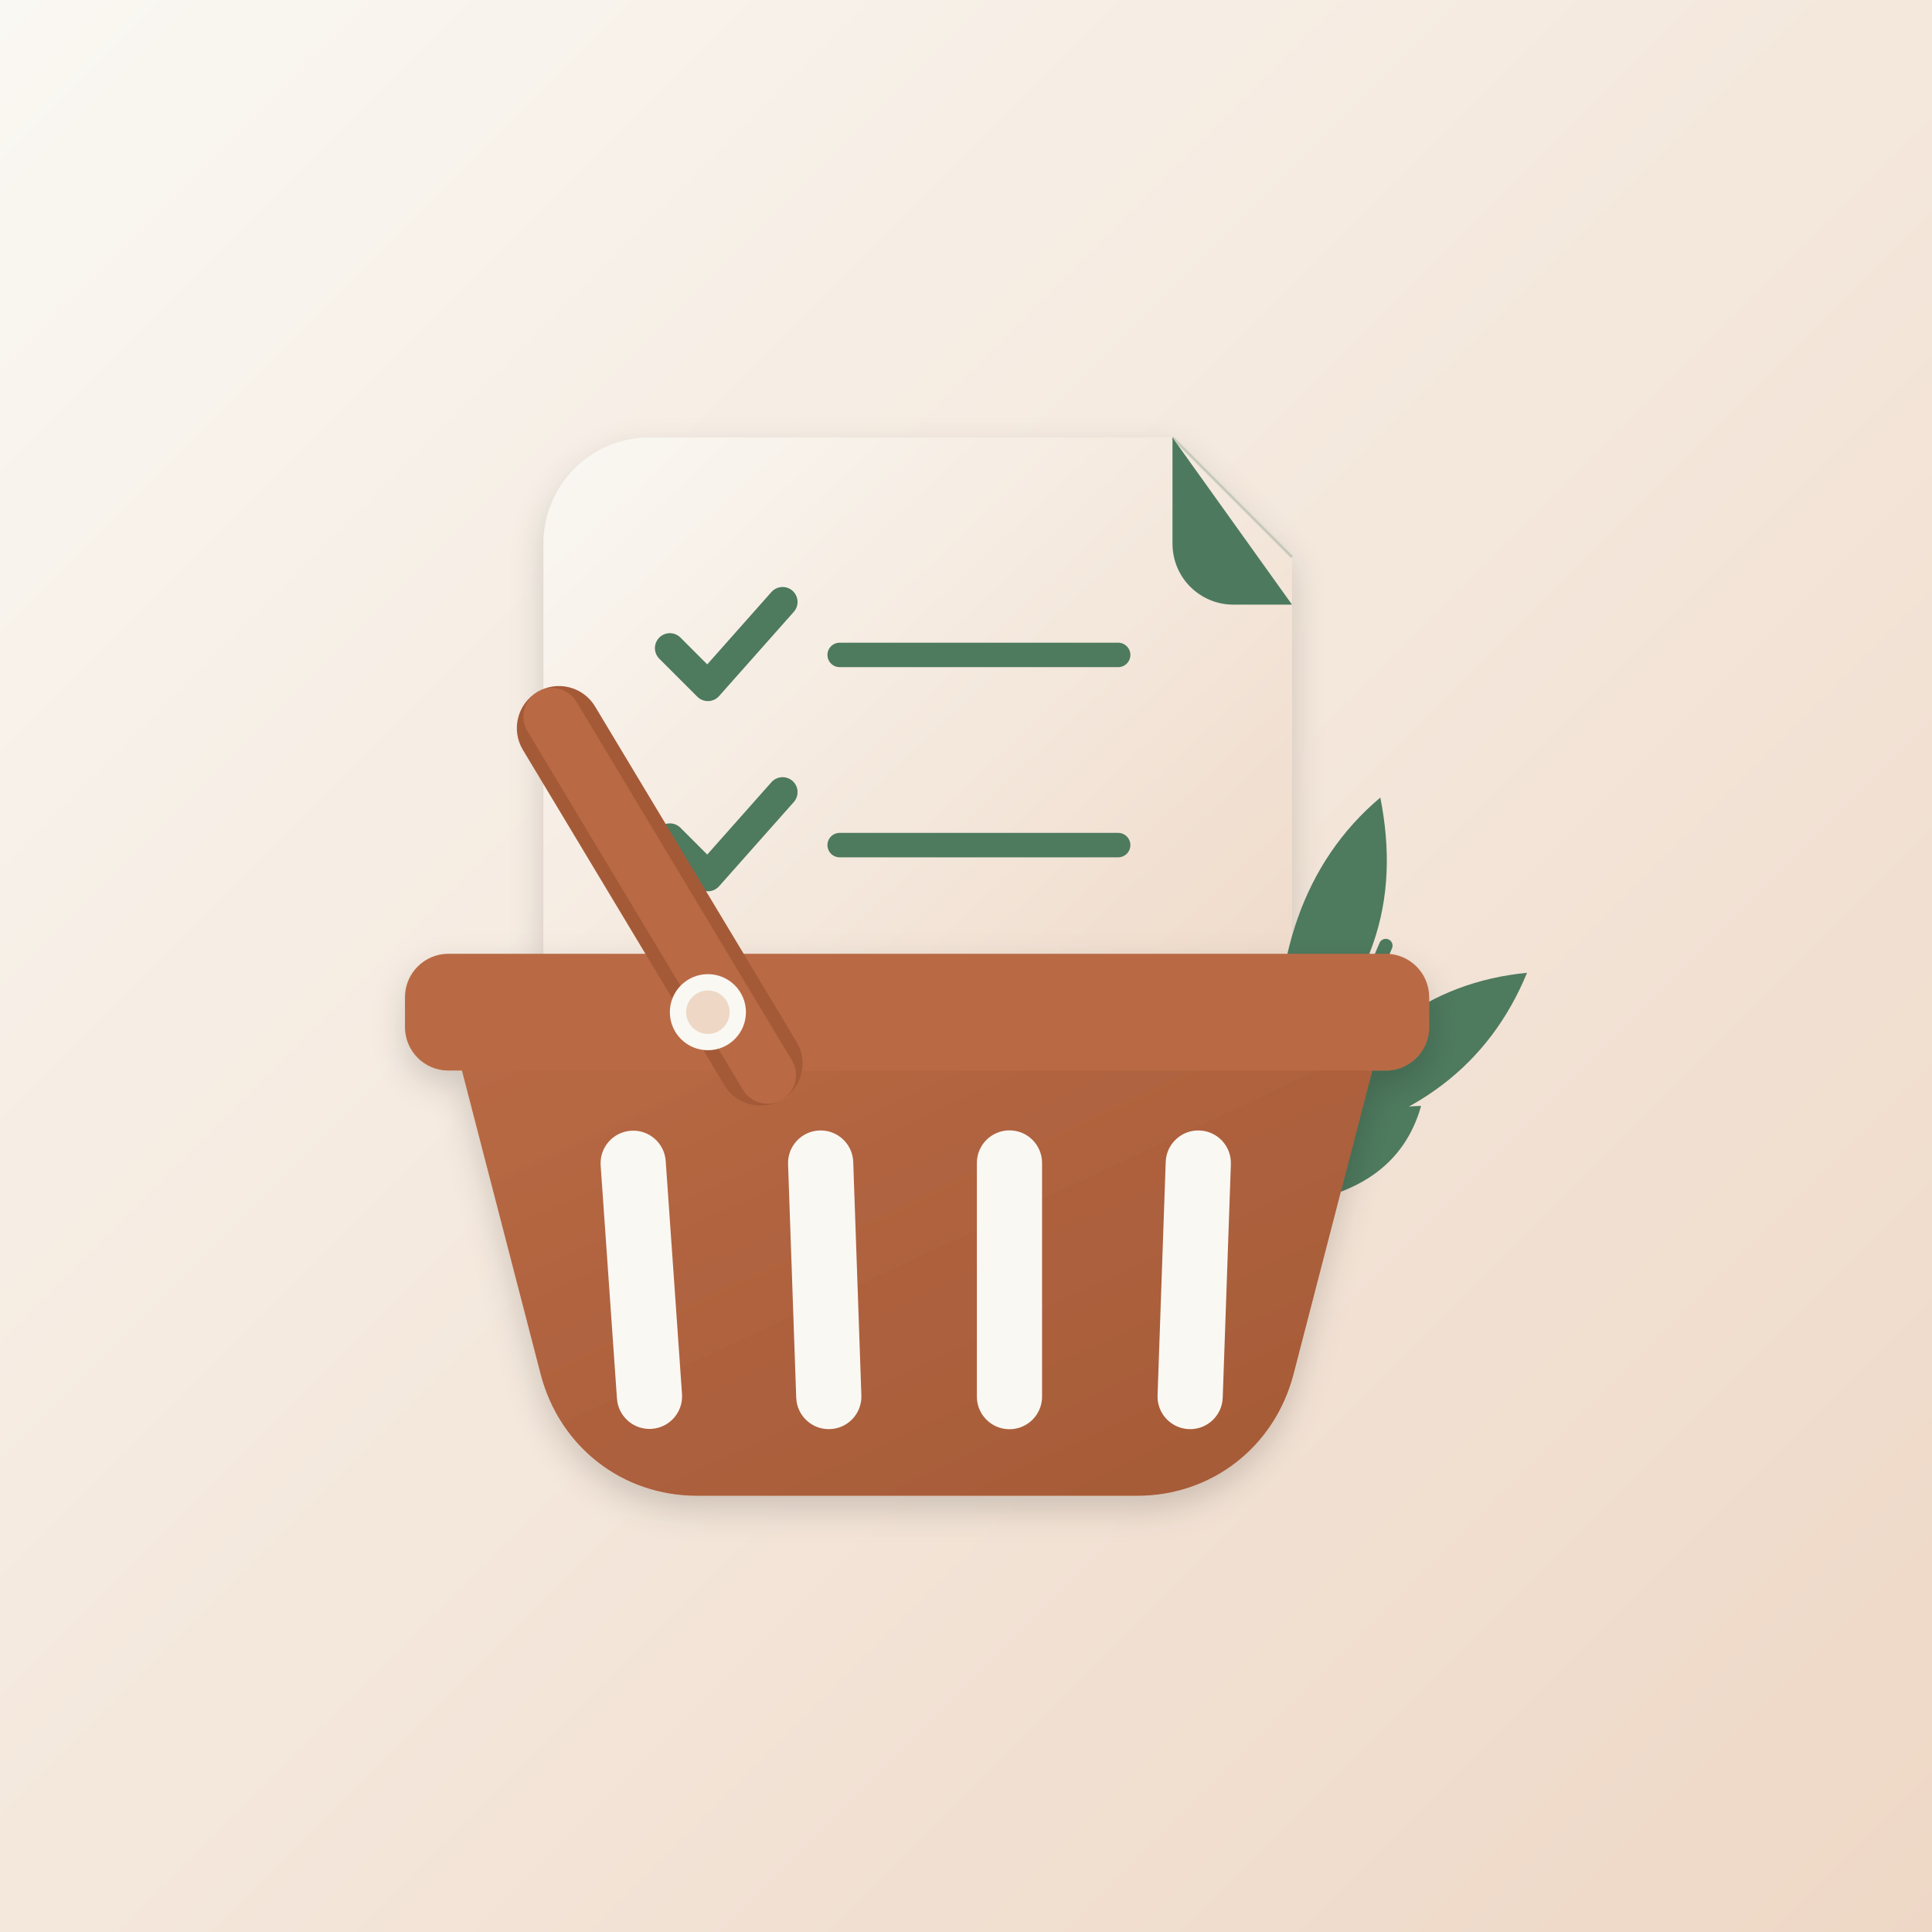
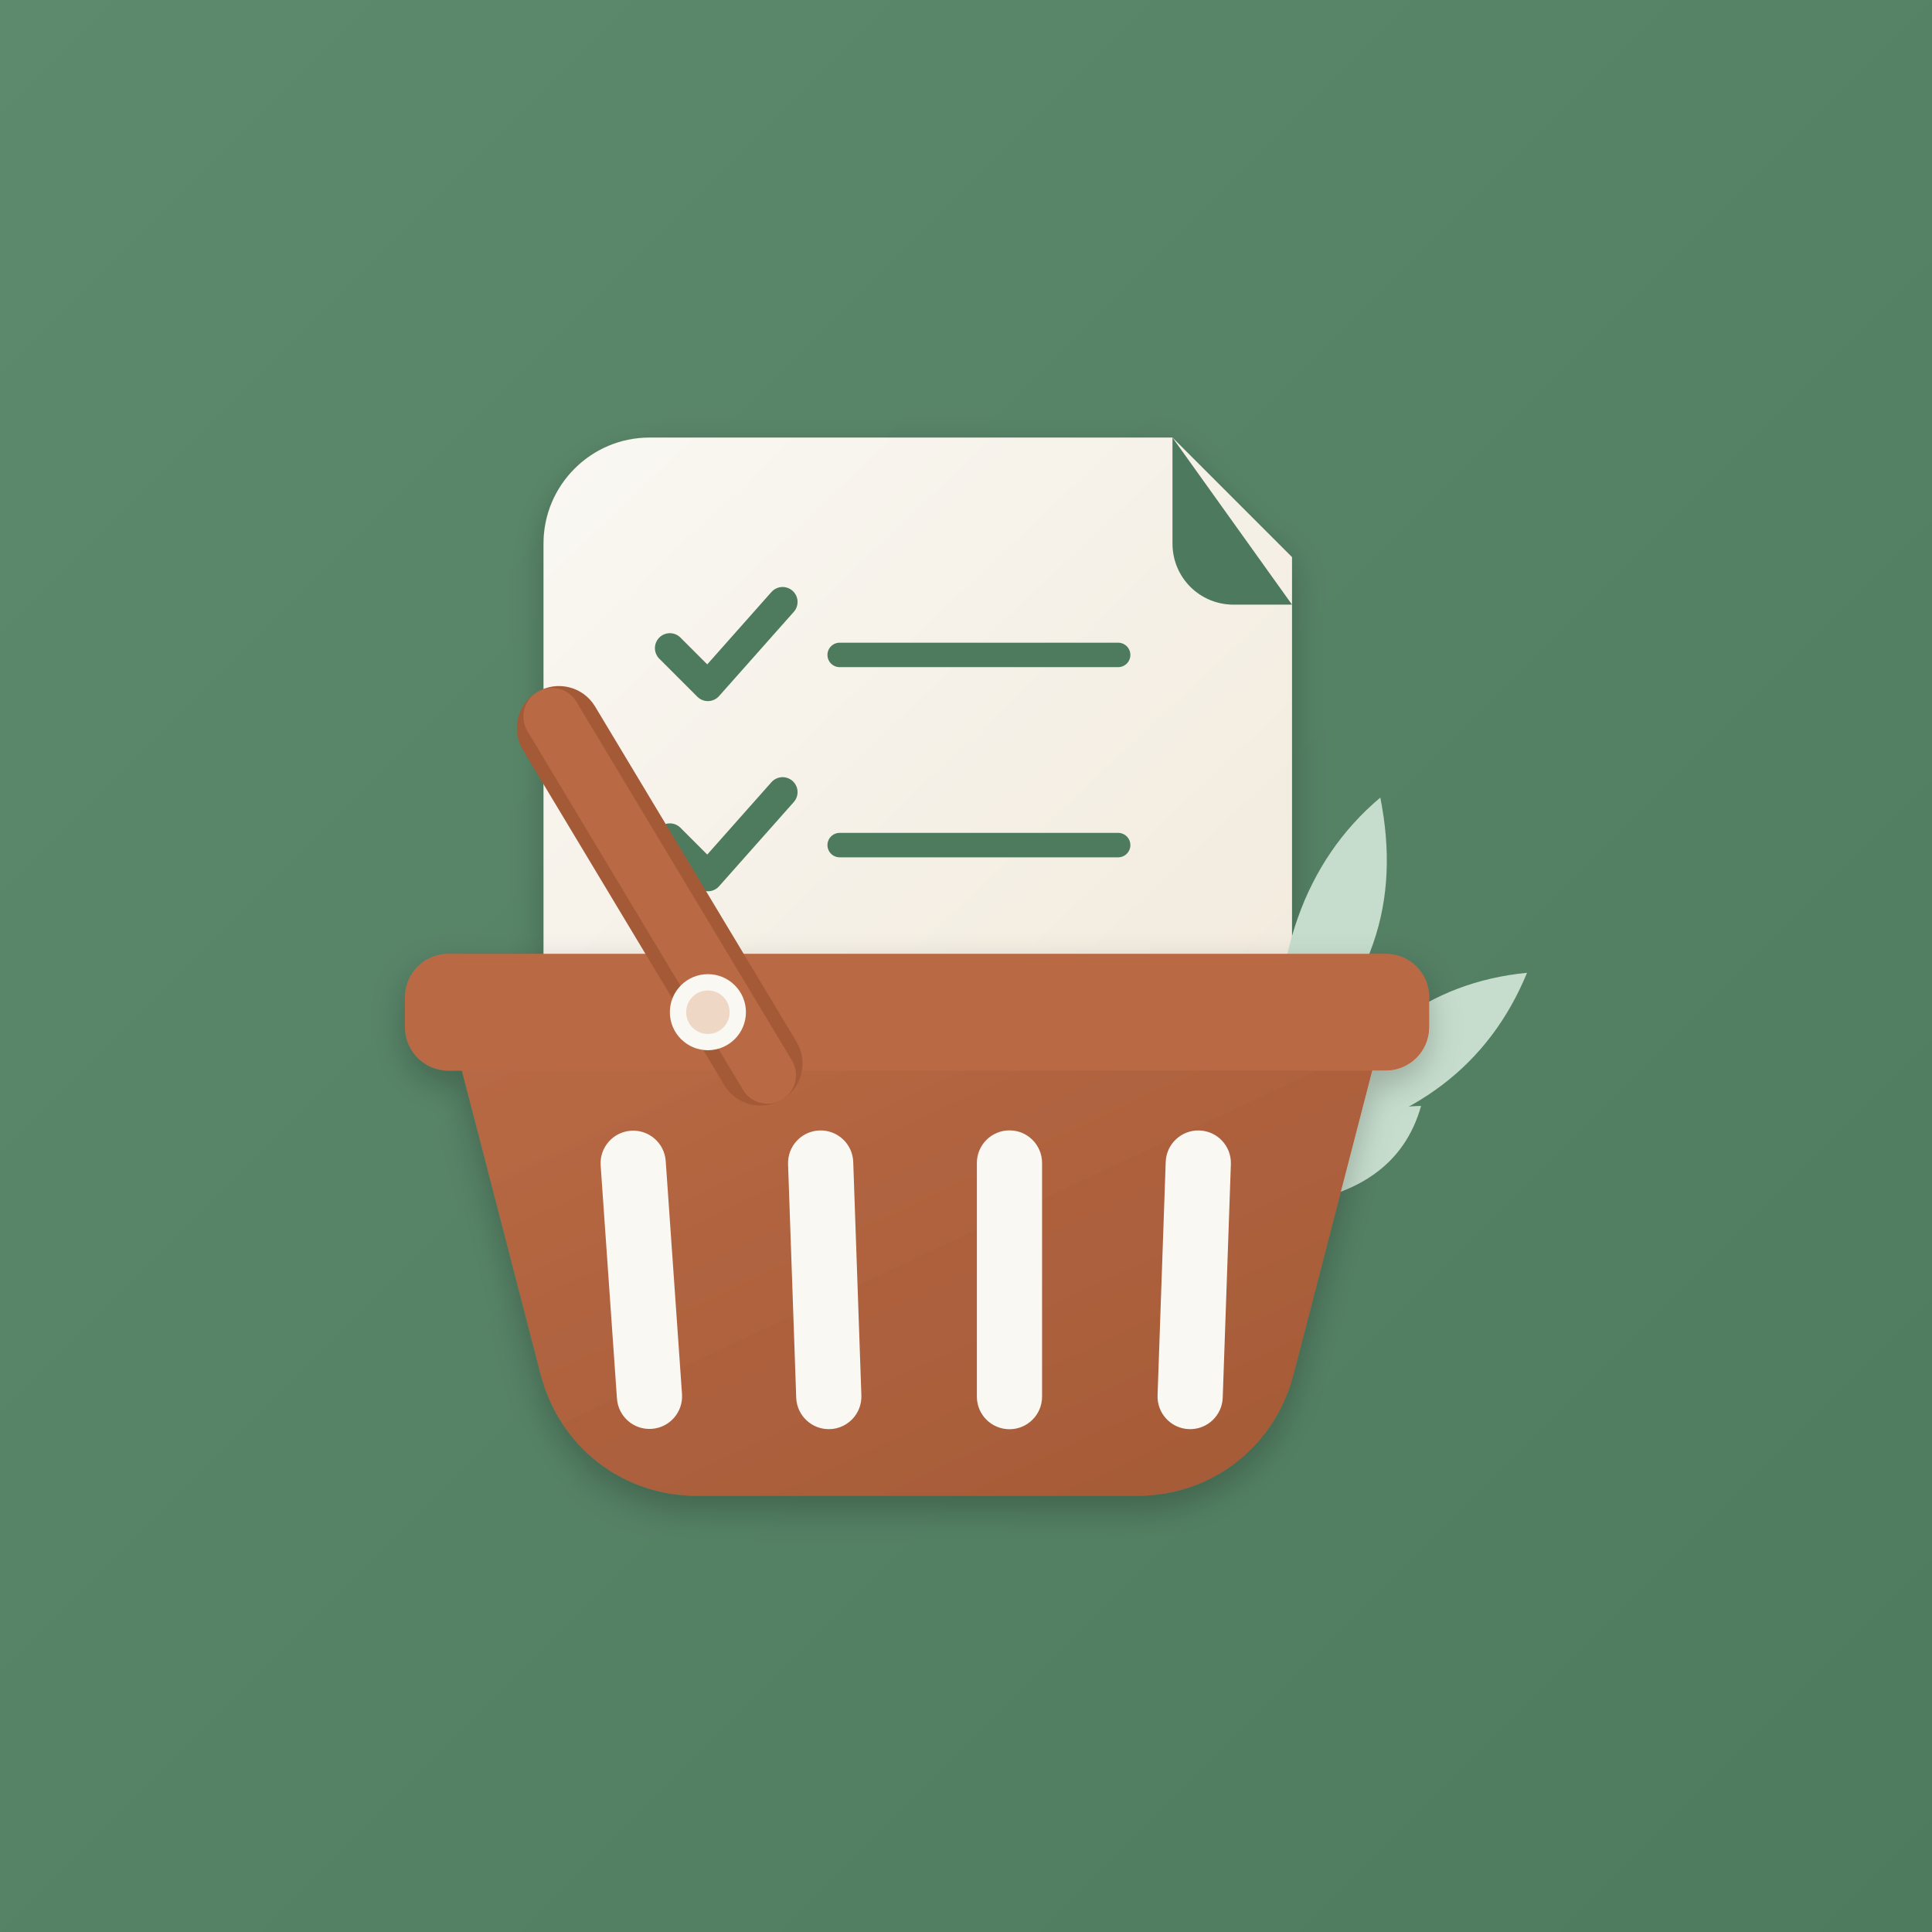
<svg xmlns="http://www.w3.org/2000/svg" viewBox="0 0 1024 1024">
  <defs>
    <linearGradient id="bg" x1="0" y1="0" x2="1" y2="1">
-       <stop offset="0" stop-color="#faf8f3" />
-       <stop offset="1" stop-color="#eed7c5" />
+       <stop offset="0" stop-color="#5d8a6d" />
+       <stop offset="1" stop-color="#4e7a5e" />
    </linearGradient>
    <linearGradient id="terra" x1="0" y1="0" x2="0.9" y2="1">
      <stop offset="0" stop-color="#b96a45" />
      <stop offset="1" stop-color="#a55a37" />
    </linearGradient>
    <linearGradient id="paper" x1="0" y1="0" x2="1" y2="1">
      <stop offset="0" stop-color="#faf8f3" />
-       <stop offset="1" stop-color="#eed7c5" />
+       <stop offset="1" stop-color="#f1e9db" />
    </linearGradient>
    <filter id="shadow" x="-20%" y="-20%" width="140%" height="150%">
-       <feDropShadow dx="0" dy="10" stdDeviation="12" flood-opacity=".16" />
+       <feDropShadow dx="0" dy="10" stdDeviation="12" flood-opacity=".22" />
    </filter>
  </defs>
  <rect x="0" y="0" width="1024" height="1024" fill="url(#bg)" />
  <g transform="translate(512,512) scale(0.72) translate(-548,-569)">
    <g filter="url(#shadow)">
      <path d="M315 180h385l88 88v430H315c-43 0-78-35-78-78V258c0-43 35-78 78-78z" fill="url(#paper)" />
      <path d="M700 180v78c0 25 20 45 45 45h43" fill="#4e7a5e" />
-       <path d="M700 180l88 88" stroke="#4e7a5e" stroke-width="2" opacity=".25" />
    </g>
    <g fill="none" stroke="#4e7a5e" stroke-width="22" stroke-linecap="round" stroke-linejoin="round">
      <path d="M330 335l28 28 55-62" />
      <path d="M330 475l28 28 55-62" />
      <path d="M330 615l28 28 55-62" />
    </g>
    <g stroke="#4e7a5e" stroke-width="18" stroke-linecap="round">
      <path d="M455 340h205" />
      <path d="M455 480h205" />
      <path d="M455 620h205" />
    </g>
-     <g fill="#4e7a5e">
+     <g fill="#c6ddcd">
      <path d="M778 650c-5-85 18-157 75-205 15 76-4 142-75 205z" />
      <path d="M795 700c38-78 94-119 166-126-28 68-83 110-166 126z" />
      <path d="M778 745c18-47 54-72 105-73-12 43-47 68-105 73z" />
-     </g>
-     <g fill="none" stroke="#4e7a5e" stroke-width="10" stroke-linecap="round">
-       <path d="M770 790c28-88 57-166 87-236" />
-       <path d="M810 680c48-45 91-75 139-99" />
    </g>
    <g filter="url(#shadow)">
      <path d="M165 600h694l-70 270c-14 53-60 89-115 89H350c-55 0-101-36-115-89z" fill="url(#terra)" />
      <rect x="135" y="560" width="754" height="86" rx="32" fill="#b96a45" />
    </g>
    <g fill="#faf8f3">
      <rect x="285" y="690" width="48" height="220" rx="24" transform="rotate(-4 309 800)" />
      <rect x="420" y="690" width="48" height="220" rx="24" transform="rotate(-2 444 800)" />
      <rect x="556" y="690" width="48" height="220" rx="24" />
      <rect x="692" y="690" width="48" height="220" rx="24" transform="rotate(2 716 800)" />
    </g>
    <g transform="rotate(-31 350 565)">
      <rect x="320" y="335" width="62" height="350" rx="31" fill="#a55a37" />
      <rect x="330" y="335" width="42" height="350" rx="21" fill="#b96a45" />
    </g>
    <circle cx="358" cy="603" r="28" fill="#faf8f3" />
    <circle cx="358" cy="603" r="16" fill="#eed7c5" />
  </g>
</svg>
